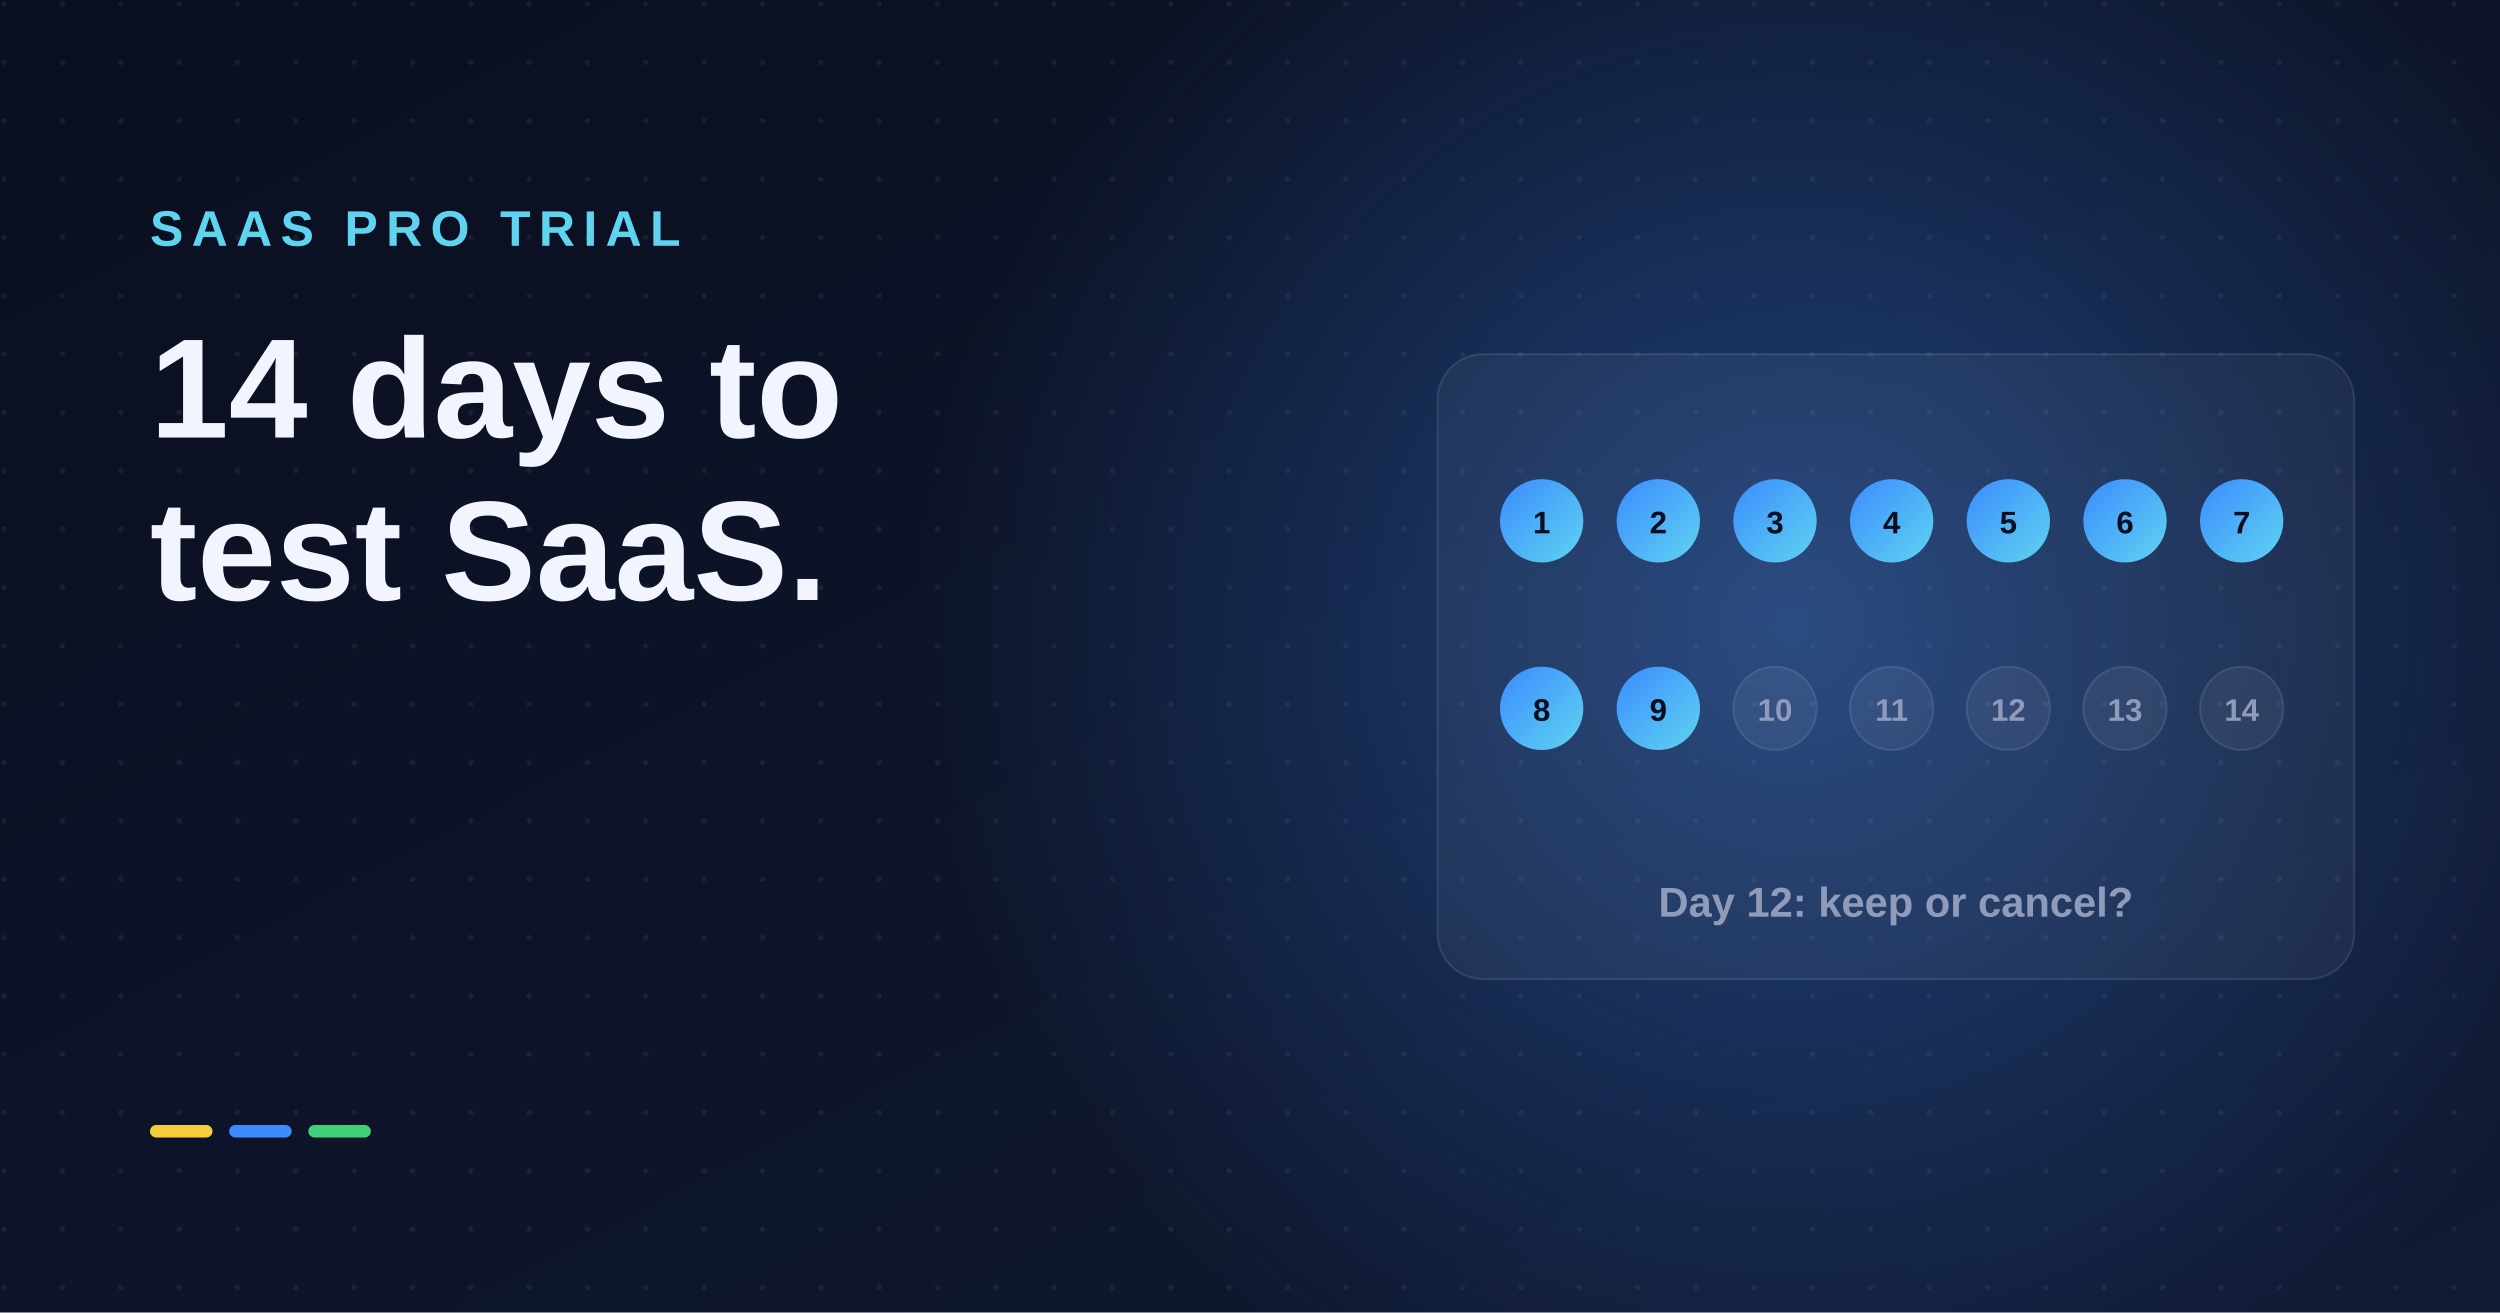
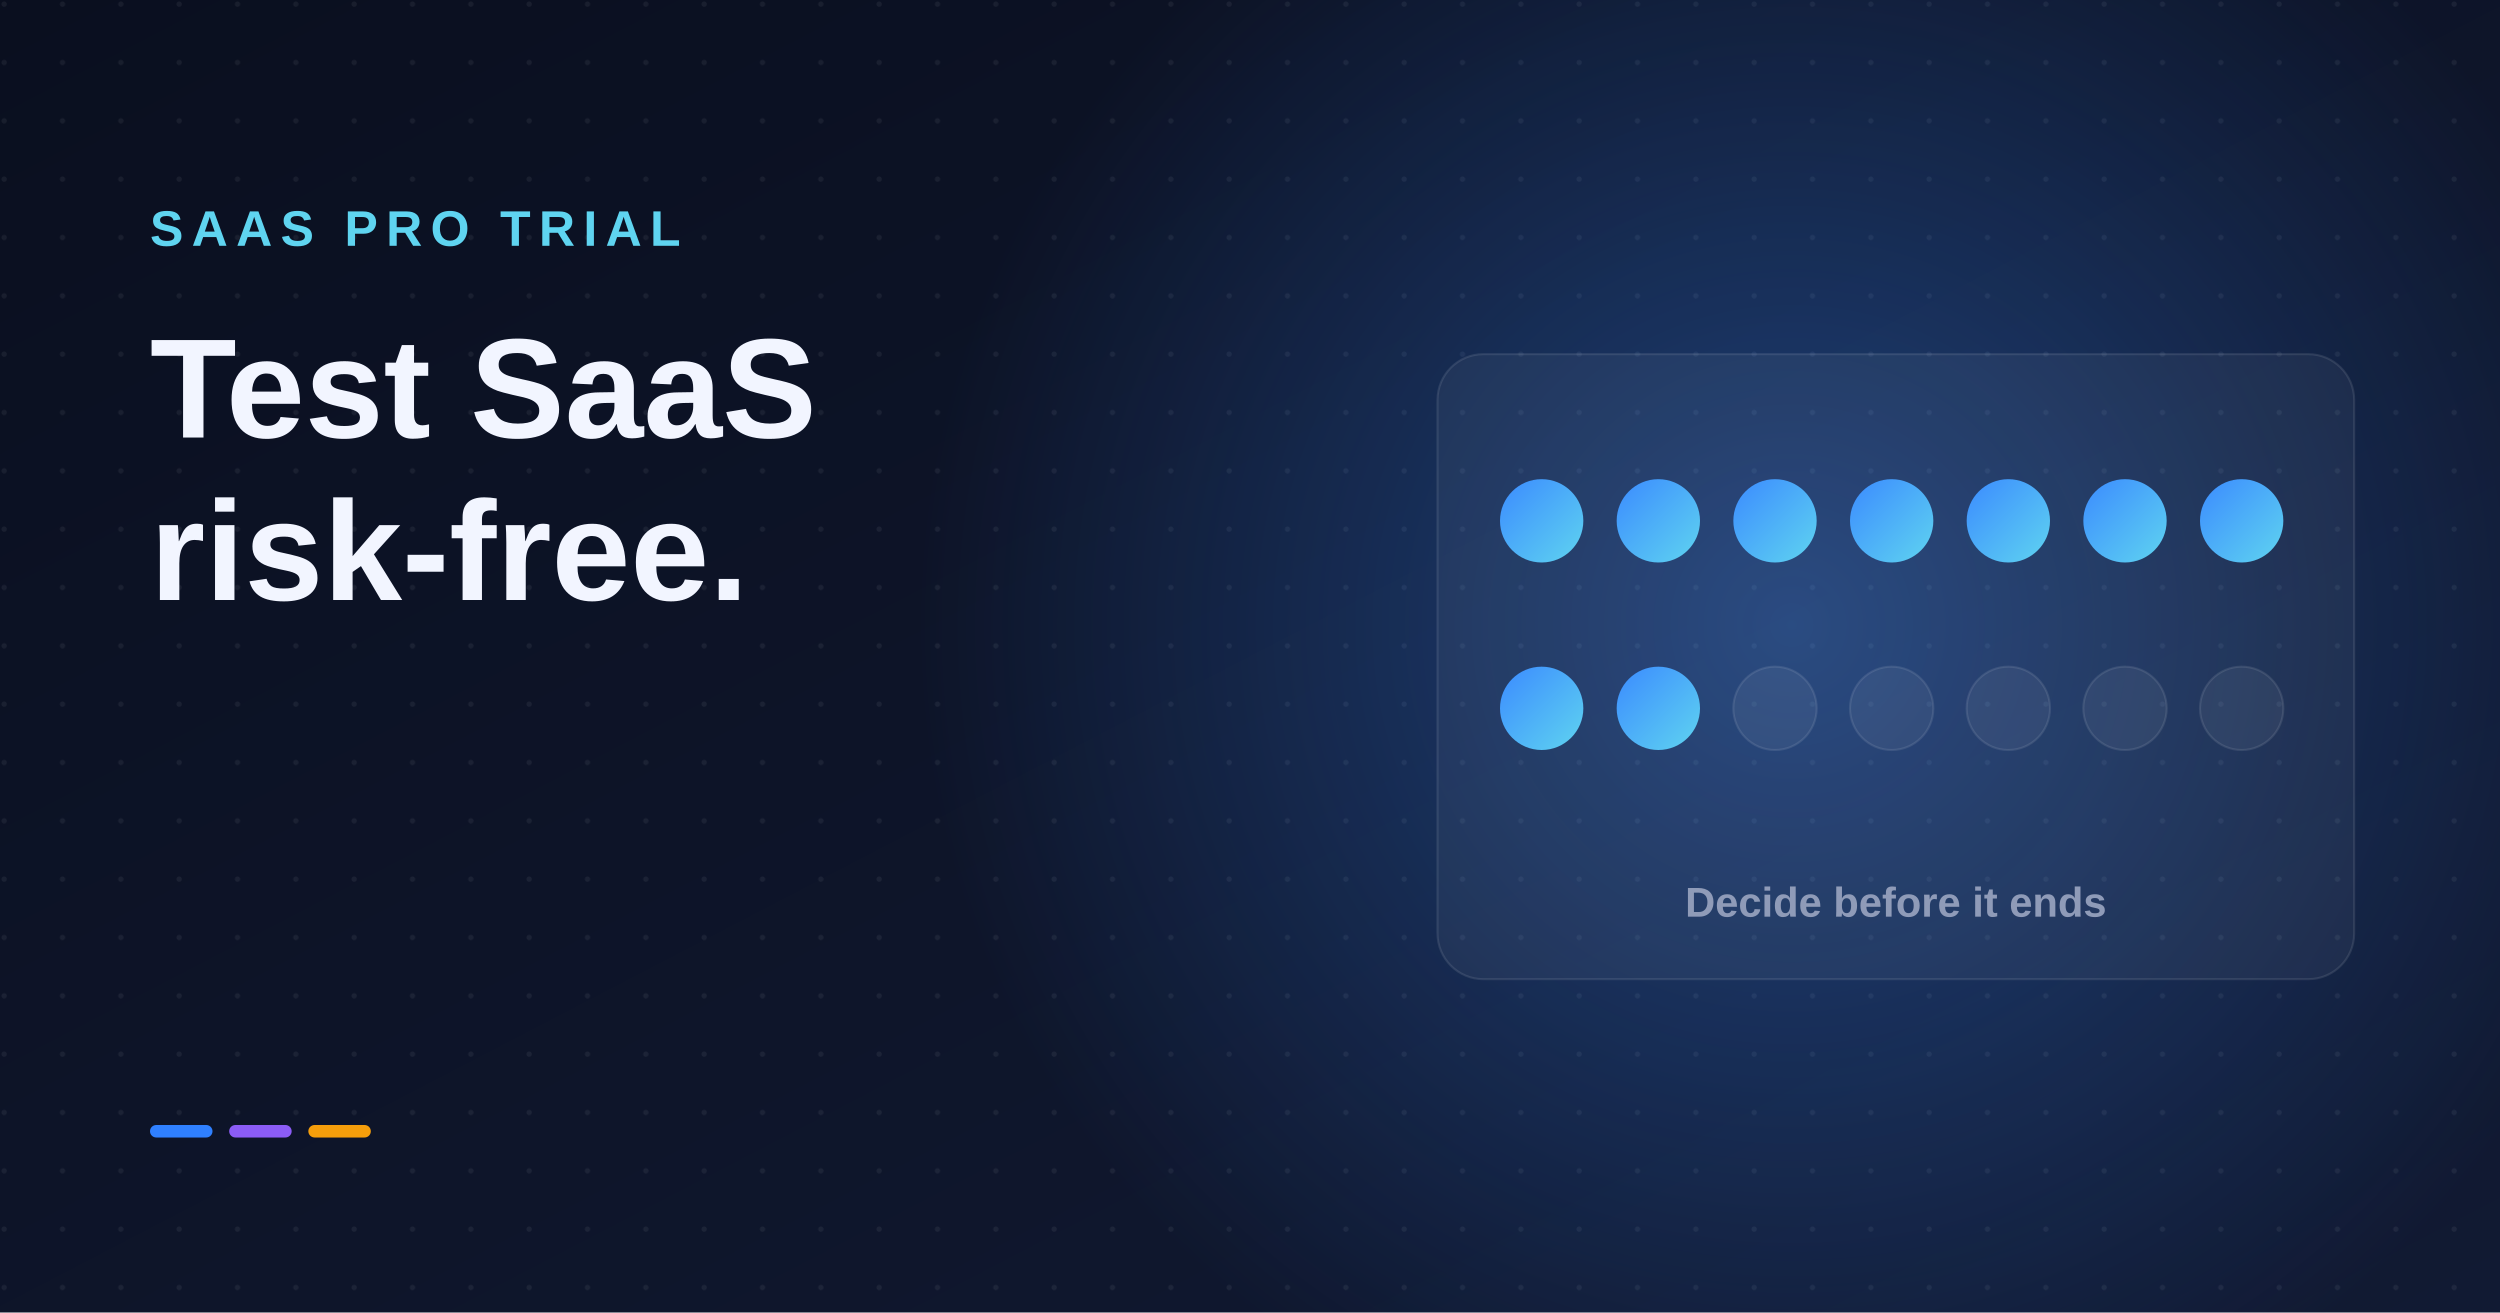
<svg xmlns="http://www.w3.org/2000/svg" viewBox="0 0 1200 630" width="1200" height="630">
  <defs>
    <linearGradient id="bg" x1="0" y1="0" x2="1" y2="1">
      <stop offset="0" stop-color="#0a0f1f" />
      <stop offset="1" stop-color="#111a33" />
    </linearGradient>
    <radialGradient id="glow" cx="860" cy="300" r="420" gradientUnits="userSpaceOnUse">
      <stop offset="0" stop-color="#3b8bff" stop-opacity="0.38" />
      <stop offset="1" stop-color="#3b8bff" stop-opacity="0" />
    </radialGradient>
    <linearGradient id="g" x1="0" y1="0" x2="1" y2="1">
      <stop offset="0" stop-color="#3b8bff" />
      <stop offset="1" stop-color="#5fd4f0" />
    </linearGradient>
    <pattern id="dots" width="28" height="28" patternUnits="userSpaceOnUse">
      <circle cx="2" cy="2" r="1.3" fill="rgba(255,255,255,0.06)" />
    </pattern>
  </defs>
  <rect width="1200" height="630" fill="url(#bg)" />
  <rect width="1200" height="630" fill="url(#dots)" />
  <rect width="1200" height="630" fill="url(#glow)" />
  <text x="72" y="118" font-family="'Segoe UI', 'Helvetica Neue', Arial, sans-serif" font-size="24" font-weight="600" letter-spacing="4" fill="#5fd4f0">SAAS PRO TRIAL</text>
-   <text x="72" y="210" font-family="'Segoe UI', 'Helvetica Neue', Arial, sans-serif" font-size="68" font-weight="700" fill="#f2f5ff">14 days to</text>
-   <text x="72" y="288" font-family="'Segoe UI', 'Helvetica Neue', Arial, sans-serif" font-size="68" font-weight="700" fill="#f2f5ff">test SaaS.</text>
+   <text x="72" y="210" font-family="'Segoe UI', 'Helvetica Neue', Arial, sans-serif" font-size="68" font-weight="700" fill="#f2f5ff">Test SaaS</text>
+   <text x="72" y="288" font-family="'Segoe UI', 'Helvetica Neue', Arial, sans-serif" font-size="68" font-weight="700" fill="#f2f5ff">risk-free.</text>
  <g transform="translate(0,0)">
    <rect x="690" y="170" width="440" height="300" rx="22" fill="rgba(255,255,255,0.05)" stroke="rgba(255,255,255,0.10)" />
    <circle cx="740" cy="250" r="20" fill="url(#g)" stroke="none" />
-     <text x="740" y="256" text-anchor="middle" font-family="'Segoe UI', 'Helvetica Neue', Arial, sans-serif" font-size="15" font-weight="700" fill="#0a0f1f">1</text>
    <circle cx="796" cy="250" r="20" fill="url(#g)" stroke="none" />
-     <text x="796" y="256" text-anchor="middle" font-family="'Segoe UI', 'Helvetica Neue', Arial, sans-serif" font-size="15" font-weight="700" fill="#0a0f1f">2</text>
    <circle cx="852" cy="250" r="20" fill="url(#g)" stroke="none" />
-     <text x="852" y="256" text-anchor="middle" font-family="'Segoe UI', 'Helvetica Neue', Arial, sans-serif" font-size="15" font-weight="700" fill="#0a0f1f">3</text>
    <circle cx="908" cy="250" r="20" fill="url(#g)" stroke="none" />
-     <text x="908" y="256" text-anchor="middle" font-family="'Segoe UI', 'Helvetica Neue', Arial, sans-serif" font-size="15" font-weight="700" fill="#0a0f1f">4</text>
    <circle cx="964" cy="250" r="20" fill="url(#g)" stroke="none" />
-     <text x="964" y="256" text-anchor="middle" font-family="'Segoe UI', 'Helvetica Neue', Arial, sans-serif" font-size="15" font-weight="700" fill="#0a0f1f">5</text>
    <circle cx="1020" cy="250" r="20" fill="url(#g)" stroke="none" />
-     <text x="1020" y="256" text-anchor="middle" font-family="'Segoe UI', 'Helvetica Neue', Arial, sans-serif" font-size="15" font-weight="700" fill="#0a0f1f">6</text>
    <circle cx="1076" cy="250" r="20" fill="url(#g)" stroke="none" />
-     <text x="1076" y="256" text-anchor="middle" font-family="'Segoe UI', 'Helvetica Neue', Arial, sans-serif" font-size="15" font-weight="700" fill="#0a0f1f">7</text>
    <circle cx="740" cy="340" r="20" fill="url(#g)" stroke="none" />
-     <text x="740" y="346" text-anchor="middle" font-family="'Segoe UI', 'Helvetica Neue', Arial, sans-serif" font-size="15" font-weight="700" fill="#0a0f1f">8</text>
    <circle cx="796" cy="340" r="20" fill="url(#g)" stroke="none" />
-     <text x="796" y="346" text-anchor="middle" font-family="'Segoe UI', 'Helvetica Neue', Arial, sans-serif" font-size="15" font-weight="700" fill="#0a0f1f">9</text>
    <circle cx="852" cy="340" r="20" fill="rgba(255,255,255,0.06)" stroke="rgba(255,255,255,0.10)" />
-     <text x="852" y="346" text-anchor="middle" font-family="'Segoe UI', 'Helvetica Neue', Arial, sans-serif" font-size="15" font-weight="700" fill="#8f9bb8">10</text>
    <circle cx="908" cy="340" r="20" fill="rgba(255,255,255,0.06)" stroke="rgba(255,255,255,0.10)" />
-     <text x="908" y="346" text-anchor="middle" font-family="'Segoe UI', 'Helvetica Neue', Arial, sans-serif" font-size="15" font-weight="700" fill="#8f9bb8">11</text>
    <circle cx="964" cy="340" r="20" fill="rgba(255,255,255,0.06)" stroke="rgba(255,255,255,0.10)" />
-     <text x="964" y="346" text-anchor="middle" font-family="'Segoe UI', 'Helvetica Neue', Arial, sans-serif" font-size="15" font-weight="700" fill="#8f9bb8">12</text>
    <circle cx="1020" cy="340" r="20" fill="rgba(255,255,255,0.06)" stroke="rgba(255,255,255,0.10)" />
-     <text x="1020" y="346" text-anchor="middle" font-family="'Segoe UI', 'Helvetica Neue', Arial, sans-serif" font-size="15" font-weight="700" fill="#8f9bb8">13</text>
    <circle cx="1076" cy="340" r="20" fill="rgba(255,255,255,0.06)" stroke="rgba(255,255,255,0.10)" />
-     <text x="1076" y="346" text-anchor="middle" font-family="'Segoe UI', 'Helvetica Neue', Arial, sans-serif" font-size="15" font-weight="700" fill="#8f9bb8">14</text>
-     <text x="910" y="440" text-anchor="middle" font-family="'Segoe UI', 'Helvetica Neue', Arial, sans-serif" font-size="20" font-weight="600" fill="#8f9bb8">Day 12: keep or cancel?</text>
+     <text x="910" y="440" text-anchor="middle" font-family="'Segoe UI', 'Helvetica Neue', Arial, sans-serif" font-size="20" font-weight="600" fill="#8f9bb8">Decide before it ends</text>
  </g>
  <g transform="translate(72,540)">
-     <rect width="30" height="6" rx="3" fill="#f5cf3a" />
-     <rect x="38" width="30" height="6" rx="3" fill="#3b8bff" />
-     <rect x="76" width="30" height="6" rx="3" fill="#3fd17a" />
+     <rect width="30" height="6" rx="3" fill="#2f80ff" />
+     <rect x="38" width="30" height="6" rx="3" fill="#8b5cf6" />
+     <rect x="76" width="30" height="6" rx="3" fill="#f59e0b" />
  </g>
</svg>
